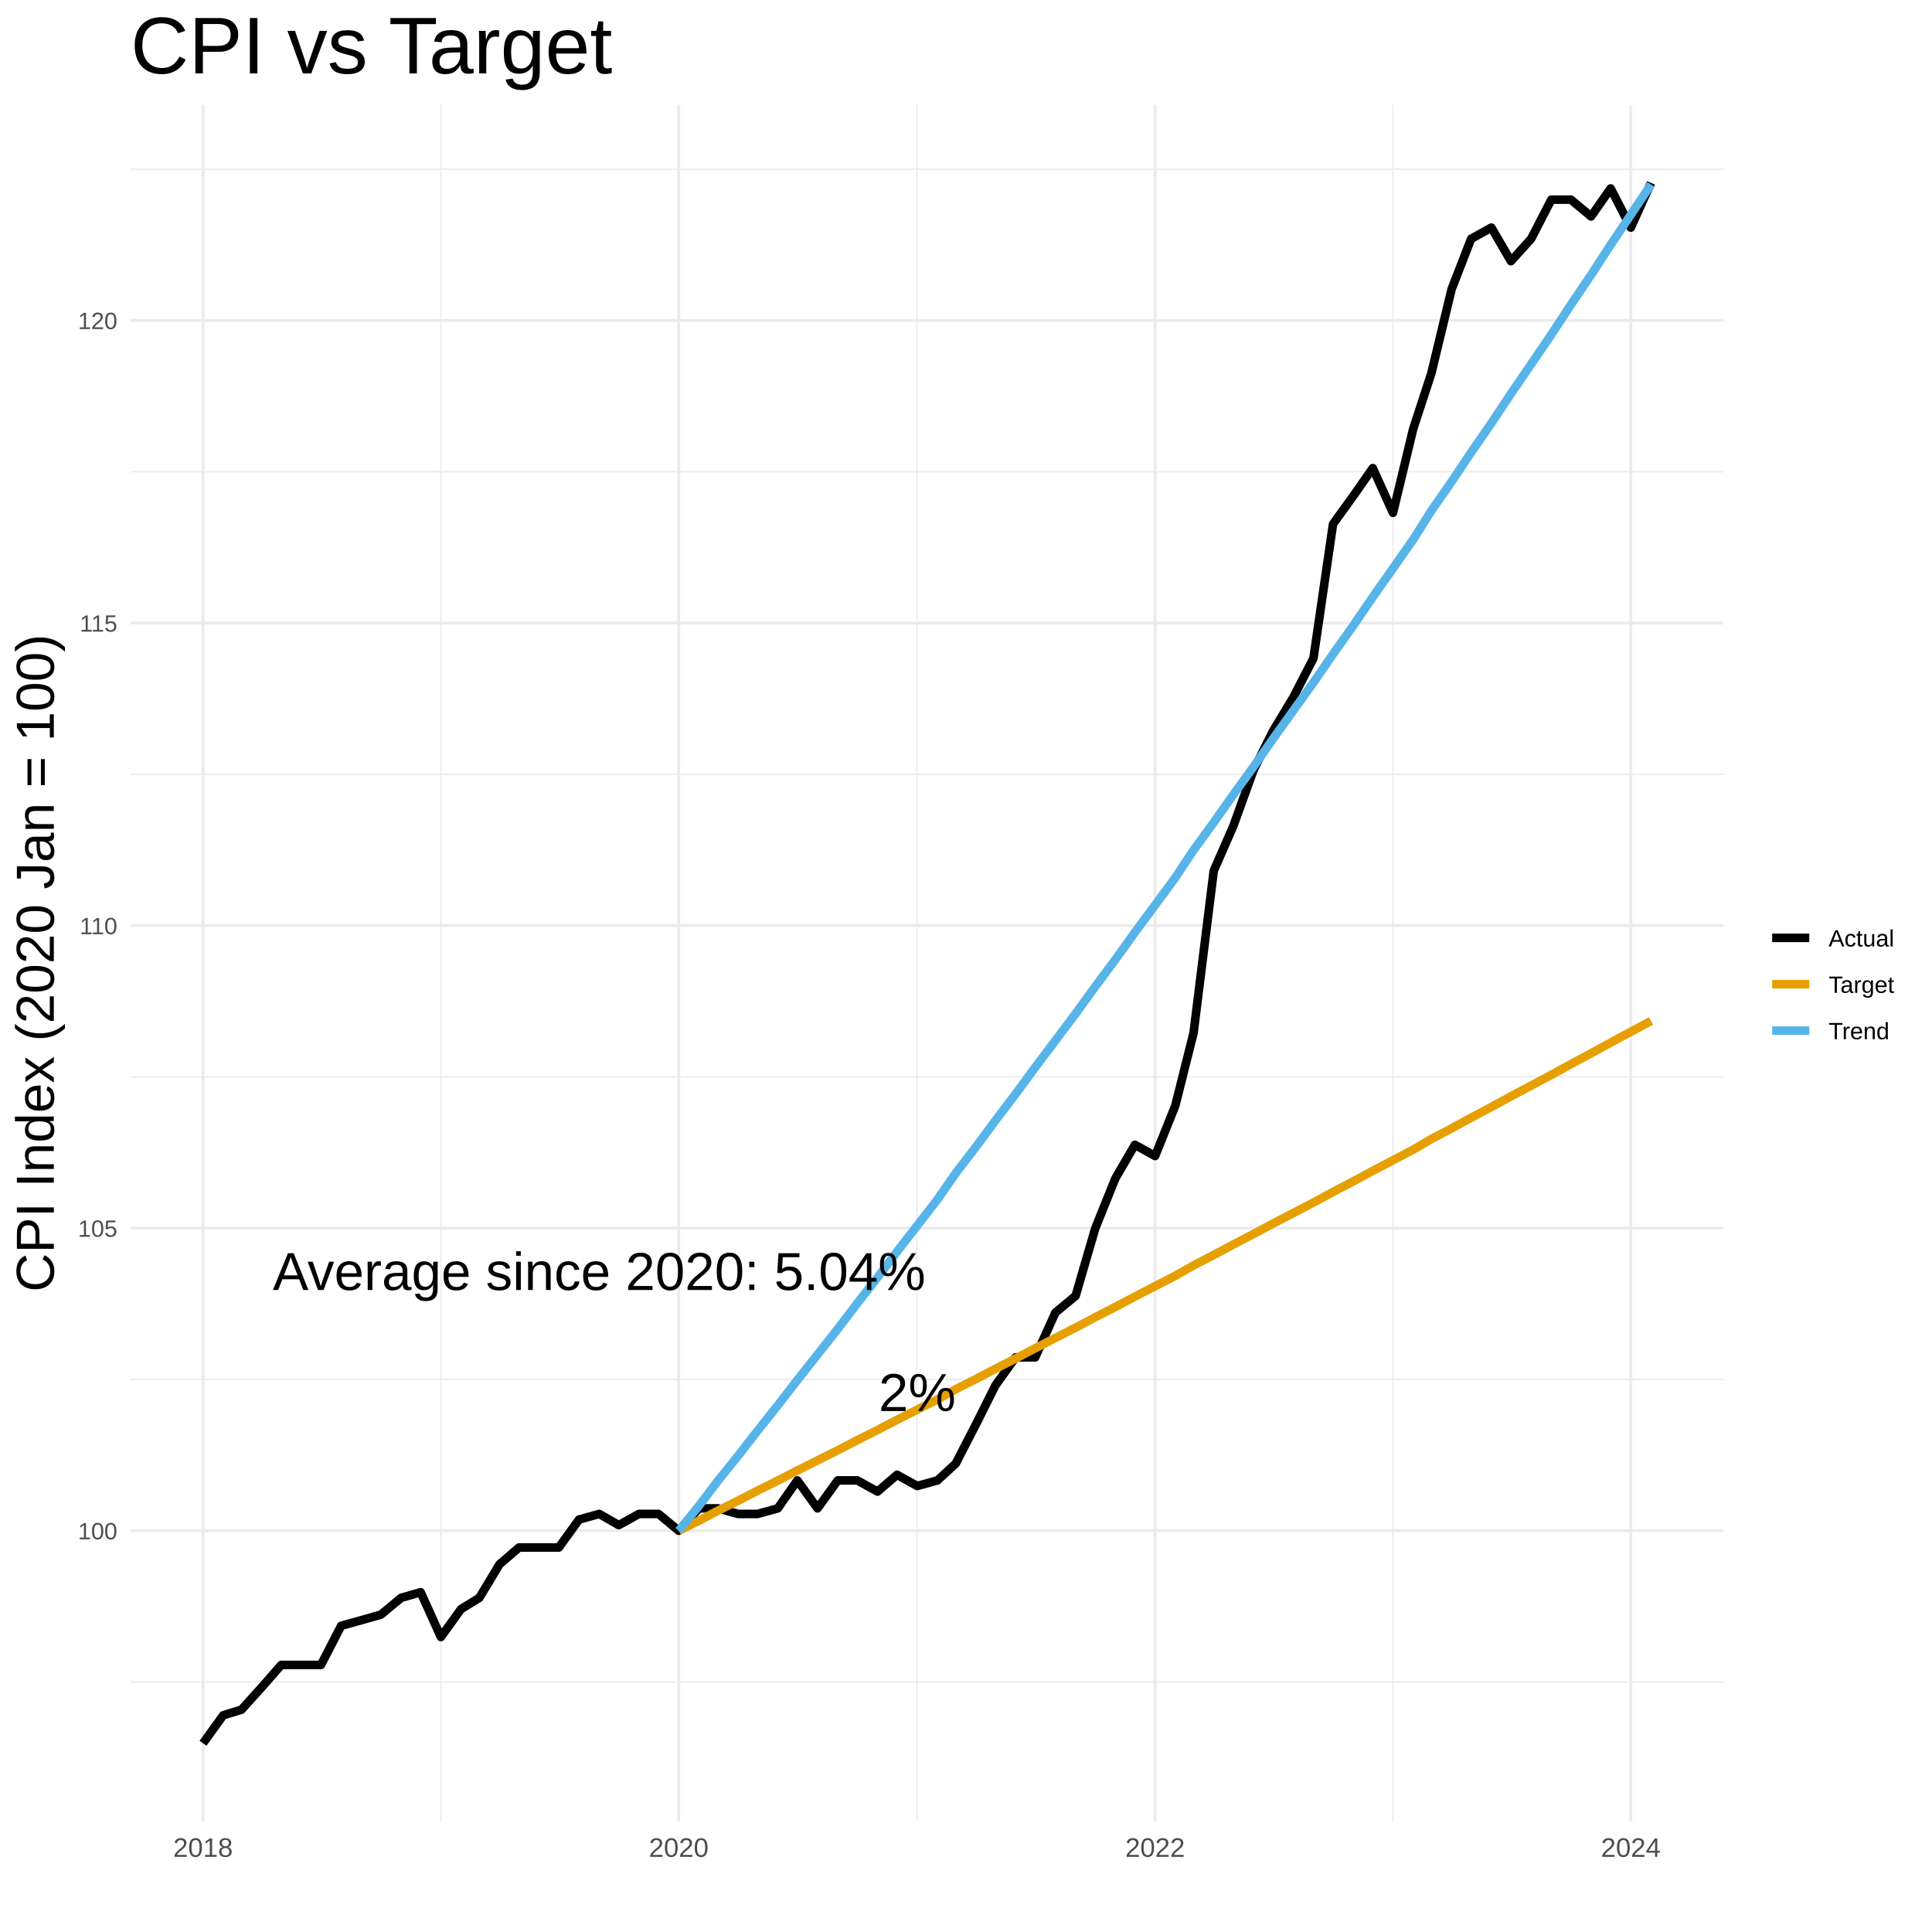
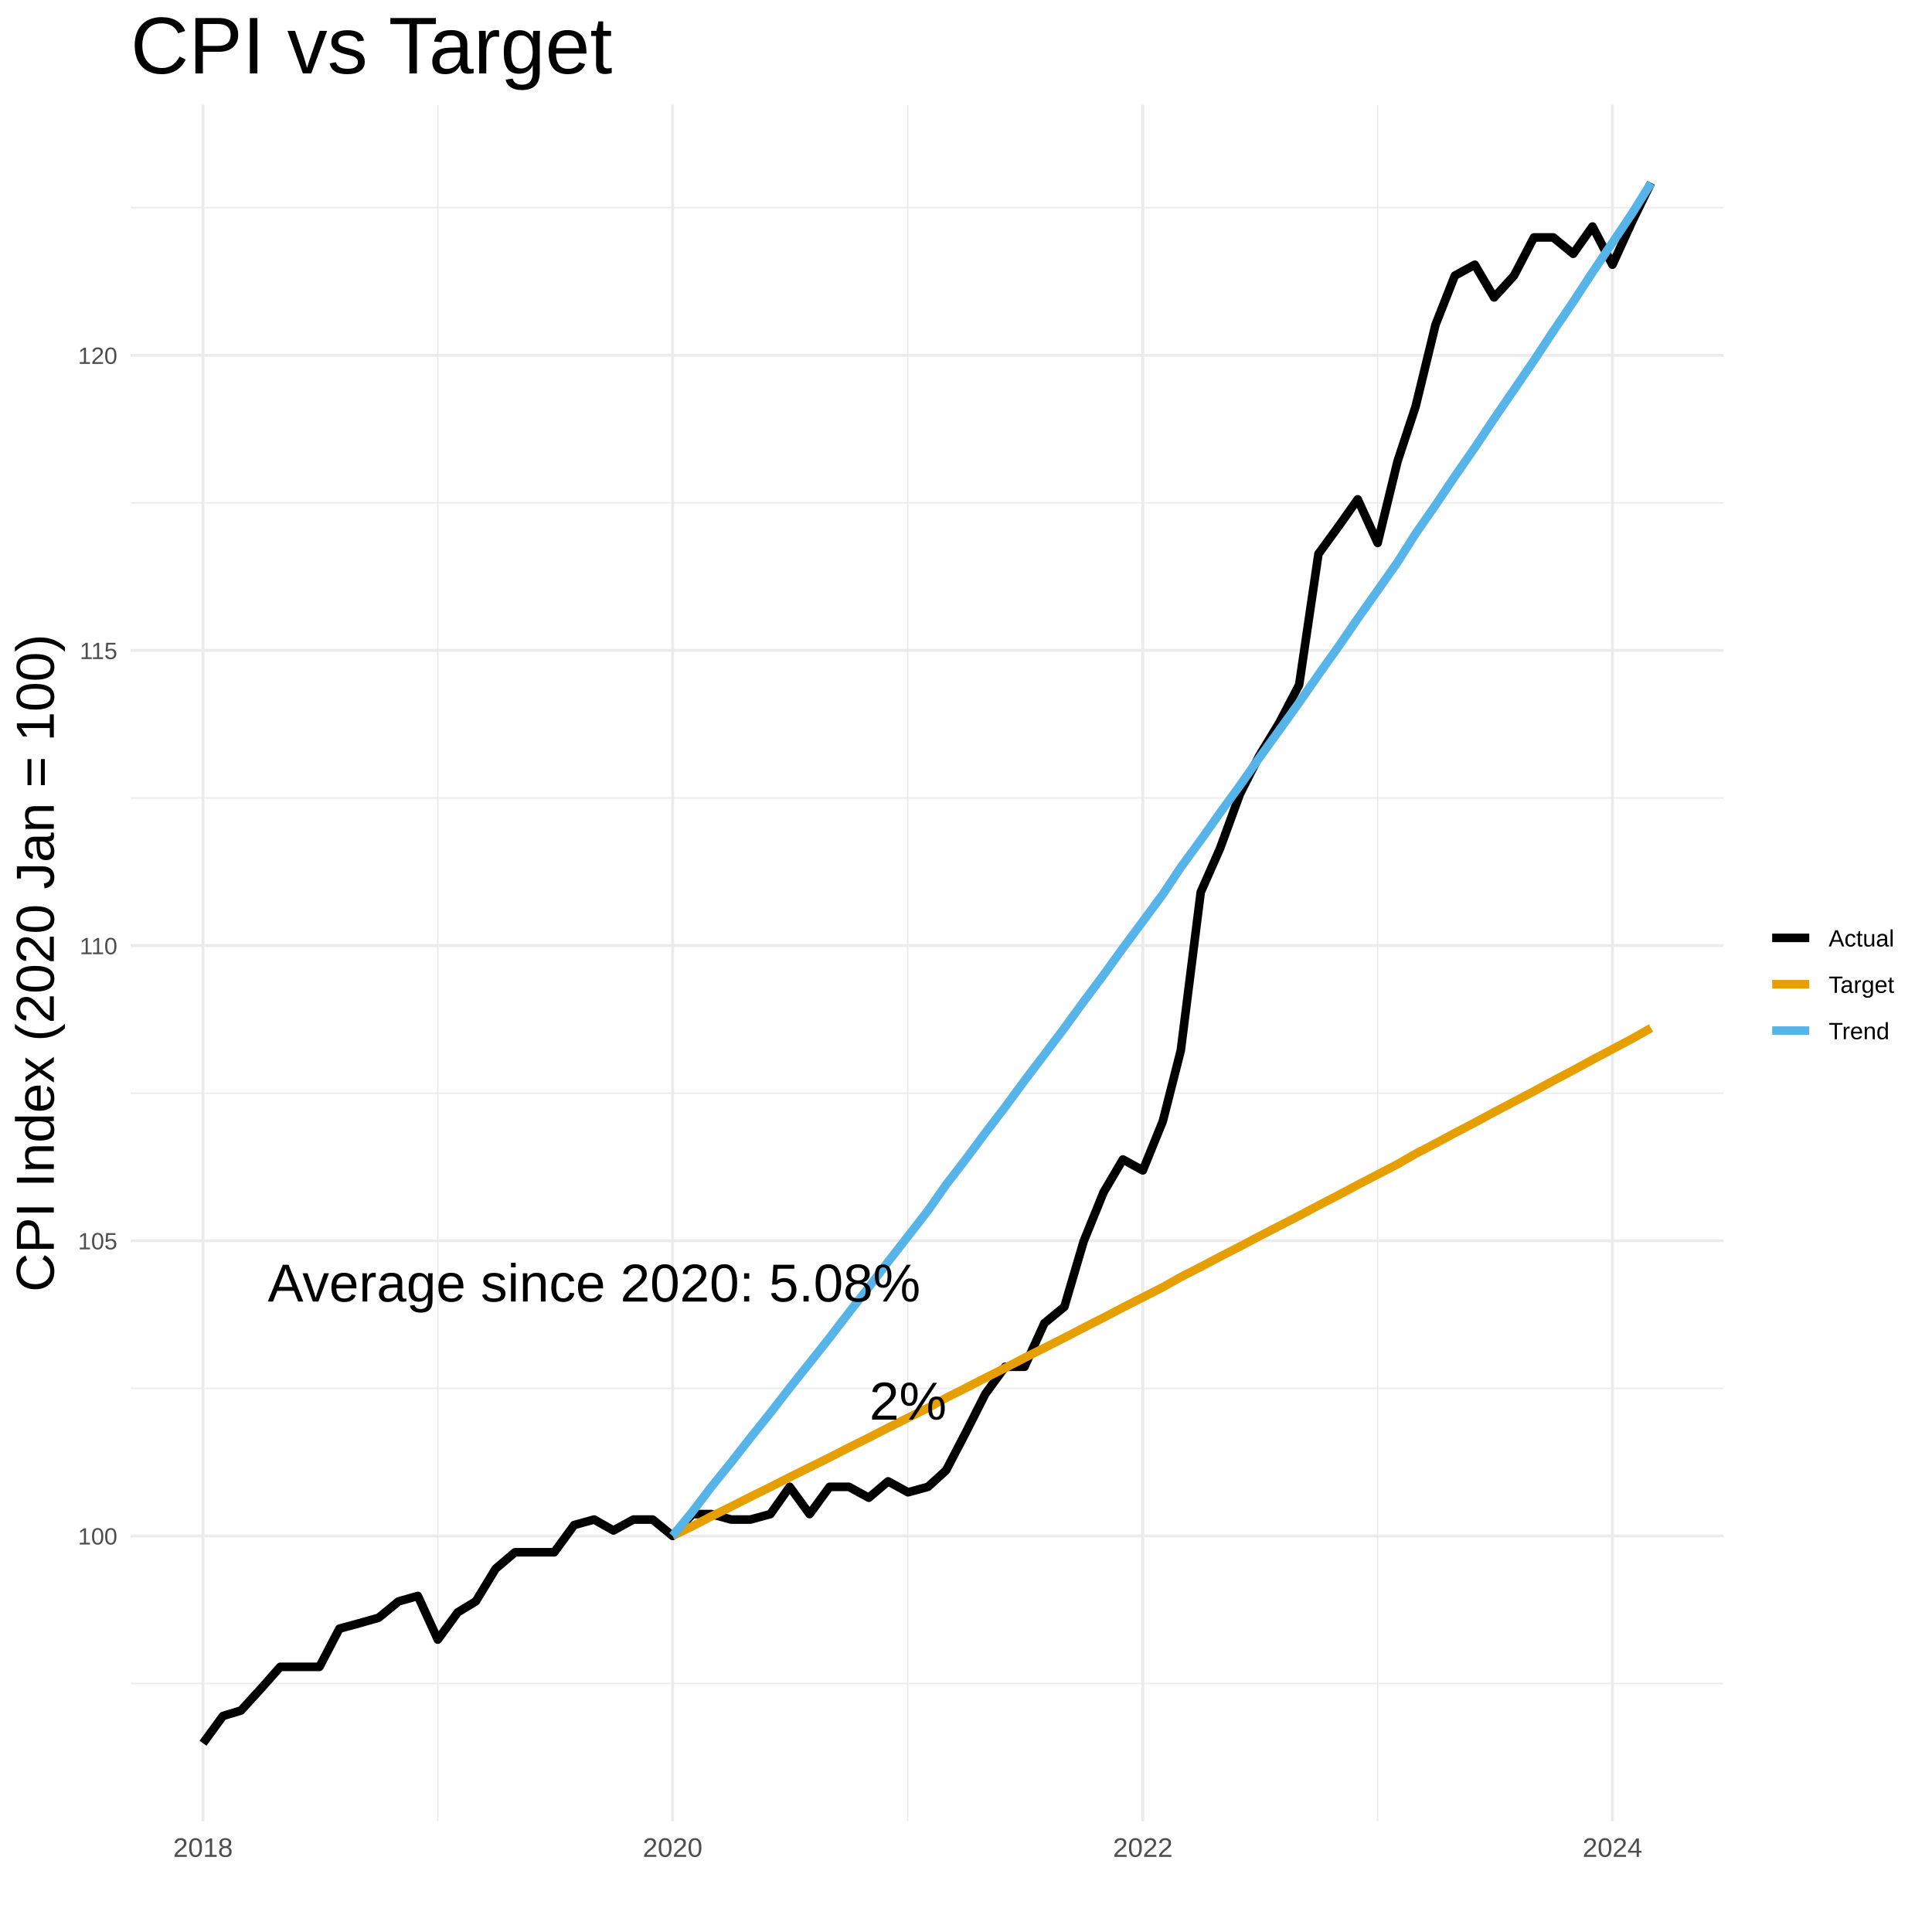
<svg xmlns="http://www.w3.org/2000/svg" class="svglite" width="720.00pt" height="720.00pt" viewBox="0 0 720.00 720.00">
  <defs>
    <style type="text/css">
    .svglite line, .svglite polyline, .svglite polygon, .svglite path, .svglite rect, .svglite circle {
      fill: none;
      stroke: #000000;
      stroke-linecap: round;
      stroke-linejoin: round;
      stroke-miterlimit: 10.00;
    }
    .svglite text {
      white-space: pre;
    }
  </style>
  </defs>
  <rect width="100%" height="100%" style="stroke: none; fill: #FFFFFF;" />
  <defs>
    <clipPath id="cpMC4wMHw3MjAuMDB8MC4wMHw3MjAuMDA=">
      <rect x="0.00" y="0.00" width="720.00" height="720.00" />
    </clipPath>
  </defs>
  <g clip-path="url(#cpMC4wMHw3MjAuMDB8MC4wMHw3MjAuMDA=)">
</g>
  <defs>
    <clipPath id="cpNDguNjh8NjQyLjI3fDM5LjA3fDY3OC43Mw==">
      <rect x="48.68" y="39.07" width="593.60" height="639.66" />
    </clipPath>
  </defs>
  <g clip-path="url(#cpNDguNjh8NjQyLjI3fDM5LjA3fDY3OC43Mw==)">
-     <polyline points="48.68,626.84 642.27,626.84 " style="stroke-width: 0.53; stroke: #EBEBEB; stroke-linecap: butt;" />
-     <polyline points="48.68,514.08 642.27,514.08 " style="stroke-width: 0.53; stroke: #EBEBEB; stroke-linecap: butt;" />
-     <polyline points="48.68,401.32 642.27,401.32 " style="stroke-width: 0.53; stroke: #EBEBEB; stroke-linecap: butt;" />
-     <polyline points="48.68,288.56 642.27,288.56 " style="stroke-width: 0.53; stroke: #EBEBEB; stroke-linecap: butt;" />
-     <polyline points="48.68,175.80 642.27,175.80 " style="stroke-width: 0.53; stroke: #EBEBEB; stroke-linecap: butt;" />
-     <polyline points="48.68,63.04 642.27,63.04 " style="stroke-width: 0.53; stroke: #EBEBEB; stroke-linecap: butt;" />
-     <polyline points="164.30,678.73 164.30,39.07 " style="stroke-width: 0.53; stroke: #EBEBEB; stroke-linecap: butt;" />
-     <polyline points="341.71,678.73 341.71,39.07 " style="stroke-width: 0.53; stroke: #EBEBEB; stroke-linecap: butt;" />
-     <polyline points="519.12,678.73 519.12,39.07 " style="stroke-width: 0.53; stroke: #EBEBEB; stroke-linecap: butt;" />
-     <polyline points="48.68,570.46 642.27,570.46 " style="stroke-width: 1.07; stroke: #EBEBEB; stroke-linecap: butt;" />
-     <polyline points="48.68,457.70 642.27,457.70 " style="stroke-width: 1.07; stroke: #EBEBEB; stroke-linecap: butt;" />
-     <polyline points="48.68,344.94 642.27,344.94 " style="stroke-width: 1.07; stroke: #EBEBEB; stroke-linecap: butt;" />
-     <polyline points="48.68,232.18 642.27,232.18 " style="stroke-width: 1.07; stroke: #EBEBEB; stroke-linecap: butt;" />
-     <polyline points="48.68,119.42 642.27,119.42 " style="stroke-width: 1.07; stroke: #EBEBEB; stroke-linecap: butt;" />
+     <polyline points="48.68,627.39 642.27,627.39 " style="stroke-width: 0.53; stroke: #EBEBEB; stroke-linecap: butt;" />
+     <polyline points="48.68,517.40 642.27,517.40 " style="stroke-width: 0.53; stroke: #EBEBEB; stroke-linecap: butt;" />
+     <polyline points="48.68,407.40 642.27,407.40 " style="stroke-width: 0.53; stroke: #EBEBEB; stroke-linecap: butt;" />
+     <polyline points="48.68,297.40 642.27,297.40 " style="stroke-width: 0.53; stroke: #EBEBEB; stroke-linecap: butt;" />
+     <polyline points="48.68,187.40 642.27,187.40 " style="stroke-width: 0.53; stroke: #EBEBEB; stroke-linecap: butt;" />
+     <polyline points="48.68,77.40 642.27,77.40 " style="stroke-width: 0.53; stroke: #EBEBEB; stroke-linecap: butt;" />
+     <polyline points="163.16,678.73 163.16,39.07 " style="stroke-width: 0.53; stroke: #EBEBEB; stroke-linecap: butt;" />
+     <polyline points="338.28,678.73 338.28,39.07 " style="stroke-width: 0.53; stroke: #EBEBEB; stroke-linecap: butt;" />
+     <polyline points="513.41,678.73 513.41,39.07 " style="stroke-width: 0.53; stroke: #EBEBEB; stroke-linecap: butt;" />
+     <polyline points="48.68,572.39 642.27,572.39 " style="stroke-width: 1.07; stroke: #EBEBEB; stroke-linecap: butt;" />
+     <polyline points="48.68,462.40 642.27,462.40 " style="stroke-width: 1.07; stroke: #EBEBEB; stroke-linecap: butt;" />
+     <polyline points="48.68,352.40 642.27,352.40 " style="stroke-width: 1.07; stroke: #EBEBEB; stroke-linecap: butt;" />
+     <polyline points="48.68,242.40 642.27,242.40 " style="stroke-width: 1.07; stroke: #EBEBEB; stroke-linecap: butt;" />
+     <polyline points="48.68,132.40 642.27,132.40 " style="stroke-width: 1.07; stroke: #EBEBEB; stroke-linecap: butt;" />
    <polyline points="75.66,678.73 75.66,39.07 " style="stroke-width: 1.07; stroke: #EBEBEB; stroke-linecap: butt;" />
-     <polyline points="252.95,678.73 252.95,39.07 " style="stroke-width: 1.07; stroke: #EBEBEB; stroke-linecap: butt;" />
-     <polyline points="430.48,678.73 430.48,39.07 " style="stroke-width: 1.07; stroke: #EBEBEB; stroke-linecap: butt;" />
-     <polyline points="607.76,678.73 607.76,39.07 " style="stroke-width: 1.07; stroke: #EBEBEB; stroke-linecap: butt;" />
-     <polyline points="75.66,649.66 83.19,639.24 89.99,637.15 97.51,628.82 104.80,620.48 112.33,620.48 119.61,620.48 127.14,605.89 134.67,603.80 141.96,601.72 149.49,595.47 156.77,593.38 164.30,610.06 171.83,599.64 178.63,595.47 186.16,582.96 193.44,576.71 200.97,576.71 208.26,576.71 215.79,566.29 223.32,564.20 230.60,568.37 238.13,564.20 245.42,564.20 252.95,570.46 260.47,562.12 267.52,562.12 275.05,564.20 282.33,564.20 289.86,562.12 297.15,551.70 304.67,562.12 312.20,551.70 319.49,551.70 327.02,555.87 334.30,549.61 341.83,553.78 349.36,551.70 356.16,545.45 363.69,530.86 370.98,516.27 378.50,505.84 385.79,505.84 393.32,489.17 400.85,482.92 408.13,457.91 415.66,439.15 422.95,426.64 430.48,430.81 438.00,412.05 444.80,384.96 452.33,324.51 459.62,307.84 467.15,287.00 474.43,272.41 481.96,259.90 489.49,245.31 496.78,195.29 504.31,184.87 511.59,174.45 519.12,191.12 526.65,159.86 533.45,139.02 540.98,107.75 548.26,88.99 555.79,84.82 563.08,97.33 570.61,88.99 578.14,74.40 585.42,74.40 592.95,80.66 600.24,70.23 607.76,84.82 615.29,68.15 " style="stroke-width: 3.20; stroke-linecap: butt;" />
-     <polyline points="252.95,570.46 260.47,566.73 267.52,563.00 275.05,559.26 282.33,555.52 289.86,551.77 297.15,548.01 304.67,544.25 312.20,540.48 319.49,536.70 327.02,532.92 334.30,529.14 341.83,525.34 349.36,521.54 356.16,517.73 363.69,513.92 370.98,510.10 378.50,506.28 385.79,502.45 393.32,498.61 400.85,494.76 408.13,490.91 415.66,487.06 422.95,483.19 430.48,479.32 438.00,475.45 444.80,471.57 452.33,467.68 459.62,463.78 467.15,459.88 474.43,455.97 481.96,452.06 489.49,448.14 496.78,444.21 504.31,440.27 511.59,436.33 519.12,432.39 526.65,428.43 533.45,424.47 540.98,420.51 548.26,416.53 555.79,412.55 563.08,408.57 570.61,404.57 578.14,400.57 585.42,396.57 592.95,392.55 600.24,388.54 607.76,384.51 615.29,380.48 " style="stroke-width: 3.20; stroke: #E69F00; stroke-linecap: butt;" />
-     <polyline points="252.95,570.46 260.47,561.19 267.52,551.89 275.05,542.55 282.33,533.17 289.86,523.75 297.15,514.30 304.67,504.80 312.20,495.27 319.49,485.70 327.02,476.08 334.30,466.43 341.83,456.74 349.36,447.01 356.16,437.24 363.69,427.43 370.98,417.57 378.50,407.68 385.79,397.75 393.32,387.78 400.85,377.76 408.13,367.71 415.66,357.61 422.95,347.47 430.48,337.29 438.00,327.07 444.80,316.80 452.33,306.50 459.62,296.15 467.15,285.76 474.43,275.33 481.96,264.85 489.49,254.33 496.78,243.77 504.31,233.16 511.59,222.51 519.12,211.82 526.65,201.08 533.45,190.30 540.98,179.47 548.26,168.60 555.79,157.69 563.08,146.73 570.61,135.72 578.14,124.67 585.42,113.58 592.95,102.44 600.24,91.25 607.76,80.02 615.29,68.74 " style="stroke-width: 3.20; stroke: #56B4E9; stroke-linecap: butt;" />
-     <text x="341.83" y="525.84" text-anchor="middle" style="font-size: 19.92px; font-family: &quot;Liberation Sans&quot;;" textLength="31.58px" lengthAdjust="spacingAndGlyphs">2%</text>
-     <text x="223.32" y="480.74" text-anchor="middle" style="font-size: 19.92px; font-family: &quot;Liberation Sans&quot;;" textLength="273.05px" lengthAdjust="spacingAndGlyphs">Average since 2020: 5.04%</text>
+     <polyline points="250.66,678.73 250.66,39.07 " style="stroke-width: 1.07; stroke: #EBEBEB; stroke-linecap: butt;" />
+     <polyline points="425.90,678.73 425.90,39.07 " style="stroke-width: 1.07; stroke: #EBEBEB; stroke-linecap: butt;" />
+     <polyline points="600.91,678.73 600.91,39.07 " style="stroke-width: 1.07; stroke: #EBEBEB; stroke-linecap: butt;" />
+     <polyline points="75.66,649.66 83.09,639.49 89.80,637.46 97.23,629.33 104.43,621.19 111.86,621.19 119.05,621.19 126.48,606.96 133.91,604.93 141.10,602.89 148.54,596.79 155.73,594.76 163.16,611.03 170.59,600.86 177.30,596.79 184.74,584.59 191.93,578.49 199.36,578.49 206.55,578.49 213.98,568.33 221.41,566.29 228.61,570.36 236.04,566.29 243.23,566.29 250.66,572.39 258.09,564.26 265.05,564.26 272.48,566.29 279.67,566.29 287.10,564.26 294.29,554.10 301.72,564.26 309.16,554.10 316.35,554.10 323.78,558.16 330.97,552.06 338.40,556.13 345.83,554.10 352.55,548.00 359.98,533.76 367.17,519.53 374.60,509.36 381.79,509.36 389.23,493.10 396.66,487.00 403.85,462.60 411.28,444.30 418.47,432.10 425.90,436.17 433.34,417.87 440.05,391.44 447.48,332.47 454.67,316.21 462.10,295.87 469.30,281.64 476.73,269.44 484.16,255.21 491.35,206.41 498.78,196.24 505.98,186.08 513.41,202.34 520.84,171.85 527.55,151.51 534.98,121.01 542.17,102.72 549.61,98.65 556.80,110.85 564.23,102.72 571.66,88.48 578.85,88.48 586.29,94.58 593.48,84.42 600.91,98.65 608.34,82.38 615.29,68.15 " style="stroke-width: 3.20; stroke-linecap: butt;" />
+     <polyline points="250.66,572.39 258.09,568.76 265.05,565.12 272.48,561.47 279.67,557.82 287.10,554.16 294.29,550.50 301.72,546.83 309.16,543.15 316.35,539.47 323.78,535.78 330.97,532.08 338.40,528.38 345.83,524.68 352.55,520.96 359.98,517.24 367.17,513.52 374.60,509.79 381.79,506.05 389.23,502.31 396.66,498.56 403.85,494.80 411.28,491.04 418.47,487.27 425.90,483.49 433.34,479.71 440.05,475.92 447.48,472.13 454.67,468.33 462.10,464.52 469.30,460.71 476.73,456.89 484.16,453.07 491.35,449.24 498.78,445.40 505.98,441.55 513.41,437.70 520.84,433.85 527.55,429.98 534.98,426.11 542.17,422.24 549.61,418.36 556.80,414.47 564.23,410.57 571.66,406.67 578.85,402.76 586.29,398.85 593.48,394.93 600.91,391.00 608.34,387.06 615.29,383.12 " style="stroke-width: 3.20; stroke: #E69F00; stroke-linecap: butt;" />
+     <polyline points="250.66,572.39 258.09,563.30 265.05,554.16 272.48,544.99 279.67,535.78 287.10,526.53 294.29,517.24 301.72,507.91 309.16,498.55 316.35,489.15 323.78,479.70 330.97,470.22 338.40,460.70 345.83,451.14 352.55,441.54 359.98,431.91 367.17,422.23 374.60,412.51 381.79,402.75 389.23,392.95 396.66,383.11 403.85,373.23 411.28,363.31 418.47,353.34 425.90,343.34 433.34,333.30 440.05,323.21 447.48,313.08 454.67,302.91 462.10,292.70 469.30,282.44 476.73,272.15 484.16,261.81 491.35,251.43 498.78,241.00 505.98,230.53 513.41,220.02 520.84,209.47 527.55,198.87 534.98,188.22 542.17,177.54 549.61,166.81 556.80,156.03 564.23,145.21 571.66,134.35 578.85,123.44 586.29,112.48 593.48,101.48 600.91,90.44 608.34,79.35 615.29,68.21 " style="stroke-width: 3.20; stroke: #56B4E9; stroke-linecap: butt;" />
+     <text x="338.40" y="529.05" text-anchor="middle" style="font-size: 19.92px; font-family: &quot;Liberation Sans&quot;;" textLength="31.58px" lengthAdjust="spacingAndGlyphs">2%</text>
+     <text x="221.41" y="485.05" text-anchor="middle" style="font-size: 19.92px; font-family: &quot;Liberation Sans&quot;;" textLength="273.05px" lengthAdjust="spacingAndGlyphs">Average since 2020: 5.08%</text>
  </g>
  <g clip-path="url(#cpMC4wMHw3MjAuMDB8MC4wMHw3MjAuMDA=)">
-     <text x="43.74" y="573.66" text-anchor="end" style="font-size: 8.80px;fill: #4D4D4D; font-family: &quot;Liberation Sans&quot;;" textLength="16.78px" lengthAdjust="spacingAndGlyphs">100</text>
-     <text x="43.74" y="460.91" text-anchor="end" style="font-size: 8.80px;fill: #4D4D4D; font-family: &quot;Liberation Sans&quot;;" textLength="16.78px" lengthAdjust="spacingAndGlyphs">105</text>
-     <text x="43.74" y="348.15" text-anchor="end" style="font-size: 8.80px;fill: #4D4D4D; font-family: &quot;Liberation Sans&quot;;" textLength="16.78px" lengthAdjust="spacingAndGlyphs">110</text>
-     <text x="43.74" y="235.39" text-anchor="end" style="font-size: 8.80px;fill: #4D4D4D; font-family: &quot;Liberation Sans&quot;;" textLength="16.78px" lengthAdjust="spacingAndGlyphs">115</text>
-     <text x="43.74" y="122.63" text-anchor="end" style="font-size: 8.80px;fill: #4D4D4D; font-family: &quot;Liberation Sans&quot;;" textLength="16.78px" lengthAdjust="spacingAndGlyphs">120</text>
+     <text x="43.74" y="575.60" text-anchor="end" style="font-size: 8.80px;fill: #4D4D4D; font-family: &quot;Liberation Sans&quot;;" textLength="16.78px" lengthAdjust="spacingAndGlyphs">100</text>
+     <text x="43.74" y="465.60" text-anchor="end" style="font-size: 8.80px;fill: #4D4D4D; font-family: &quot;Liberation Sans&quot;;" textLength="16.78px" lengthAdjust="spacingAndGlyphs">105</text>
+     <text x="43.74" y="355.61" text-anchor="end" style="font-size: 8.80px;fill: #4D4D4D; font-family: &quot;Liberation Sans&quot;;" textLength="16.78px" lengthAdjust="spacingAndGlyphs">110</text>
+     <text x="43.74" y="245.61" text-anchor="end" style="font-size: 8.80px;fill: #4D4D4D; font-family: &quot;Liberation Sans&quot;;" textLength="16.78px" lengthAdjust="spacingAndGlyphs">115</text>
+     <text x="43.74" y="135.61" text-anchor="end" style="font-size: 8.80px;fill: #4D4D4D; font-family: &quot;Liberation Sans&quot;;" textLength="16.78px" lengthAdjust="spacingAndGlyphs">120</text>
    <text x="75.66" y="692.00" text-anchor="middle" style="font-size: 10.00px;fill: #4D4D4D; font-family: &quot;Liberation Sans&quot;;" textLength="25.46px" lengthAdjust="spacingAndGlyphs">2018</text>
-     <text x="252.95" y="692.00" text-anchor="middle" style="font-size: 10.00px;fill: #4D4D4D; font-family: &quot;Liberation Sans&quot;;" textLength="25.46px" lengthAdjust="spacingAndGlyphs">2020</text>
-     <text x="430.48" y="692.00" text-anchor="middle" style="font-size: 10.00px;fill: #4D4D4D; font-family: &quot;Liberation Sans&quot;;" textLength="25.46px" lengthAdjust="spacingAndGlyphs">2022</text>
-     <text x="607.76" y="692.00" text-anchor="middle" style="font-size: 10.00px;fill: #4D4D4D; font-family: &quot;Liberation Sans&quot;;" textLength="25.46px" lengthAdjust="spacingAndGlyphs">2024</text>
+     <text x="250.66" y="692.00" text-anchor="middle" style="font-size: 10.00px;fill: #4D4D4D; font-family: &quot;Liberation Sans&quot;;" textLength="25.46px" lengthAdjust="spacingAndGlyphs">2020</text>
+     <text x="425.90" y="692.00" text-anchor="middle" style="font-size: 10.00px;fill: #4D4D4D; font-family: &quot;Liberation Sans&quot;;" textLength="25.46px" lengthAdjust="spacingAndGlyphs">2022</text>
+     <text x="600.91" y="692.00" text-anchor="middle" style="font-size: 10.00px;fill: #4D4D4D; font-family: &quot;Liberation Sans&quot;;" textLength="25.46px" lengthAdjust="spacingAndGlyphs">2024</text>
    <text transform="translate(20.06,358.90) rotate(-90)" text-anchor="middle" style="font-size: 20.00px; font-family: &quot;Liberation Sans&quot;;" textLength="271.03px" lengthAdjust="spacingAndGlyphs">CPI Index (2020 Jan = 100)</text>
    <line x1="660.44" y1="349.52" x2="674.26" y2="349.52" style="stroke-width: 3.20; stroke-linecap: butt;" />
    <line x1="660.44" y1="366.80" x2="674.26" y2="366.80" style="stroke-width: 3.20; stroke: #E69F00; stroke-linecap: butt;" />
    <line x1="660.44" y1="384.08" x2="674.26" y2="384.08" style="stroke-width: 3.20; stroke: #56B4E9; stroke-linecap: butt;" />
    <text x="681.47" y="352.73" style="font-size: 8.80px; font-family: &quot;Liberation Sans&quot;;" textLength="27.57px" lengthAdjust="spacingAndGlyphs">Actual</text>
    <text x="681.47" y="370.01" style="font-size: 8.80px; font-family: &quot;Liberation Sans&quot;;" textLength="27.22px" lengthAdjust="spacingAndGlyphs">Target</text>
    <text x="681.47" y="387.29" style="font-size: 8.80px; font-family: &quot;Liberation Sans&quot;;" textLength="24.07px" lengthAdjust="spacingAndGlyphs">Trend</text>
    <text x="48.68" y="27.35" style="font-size: 30.00px; font-family: &quot;Liberation Sans&quot;;" textLength="193.18px" lengthAdjust="spacingAndGlyphs">CPI vs Target</text>
  </g>
</svg>
